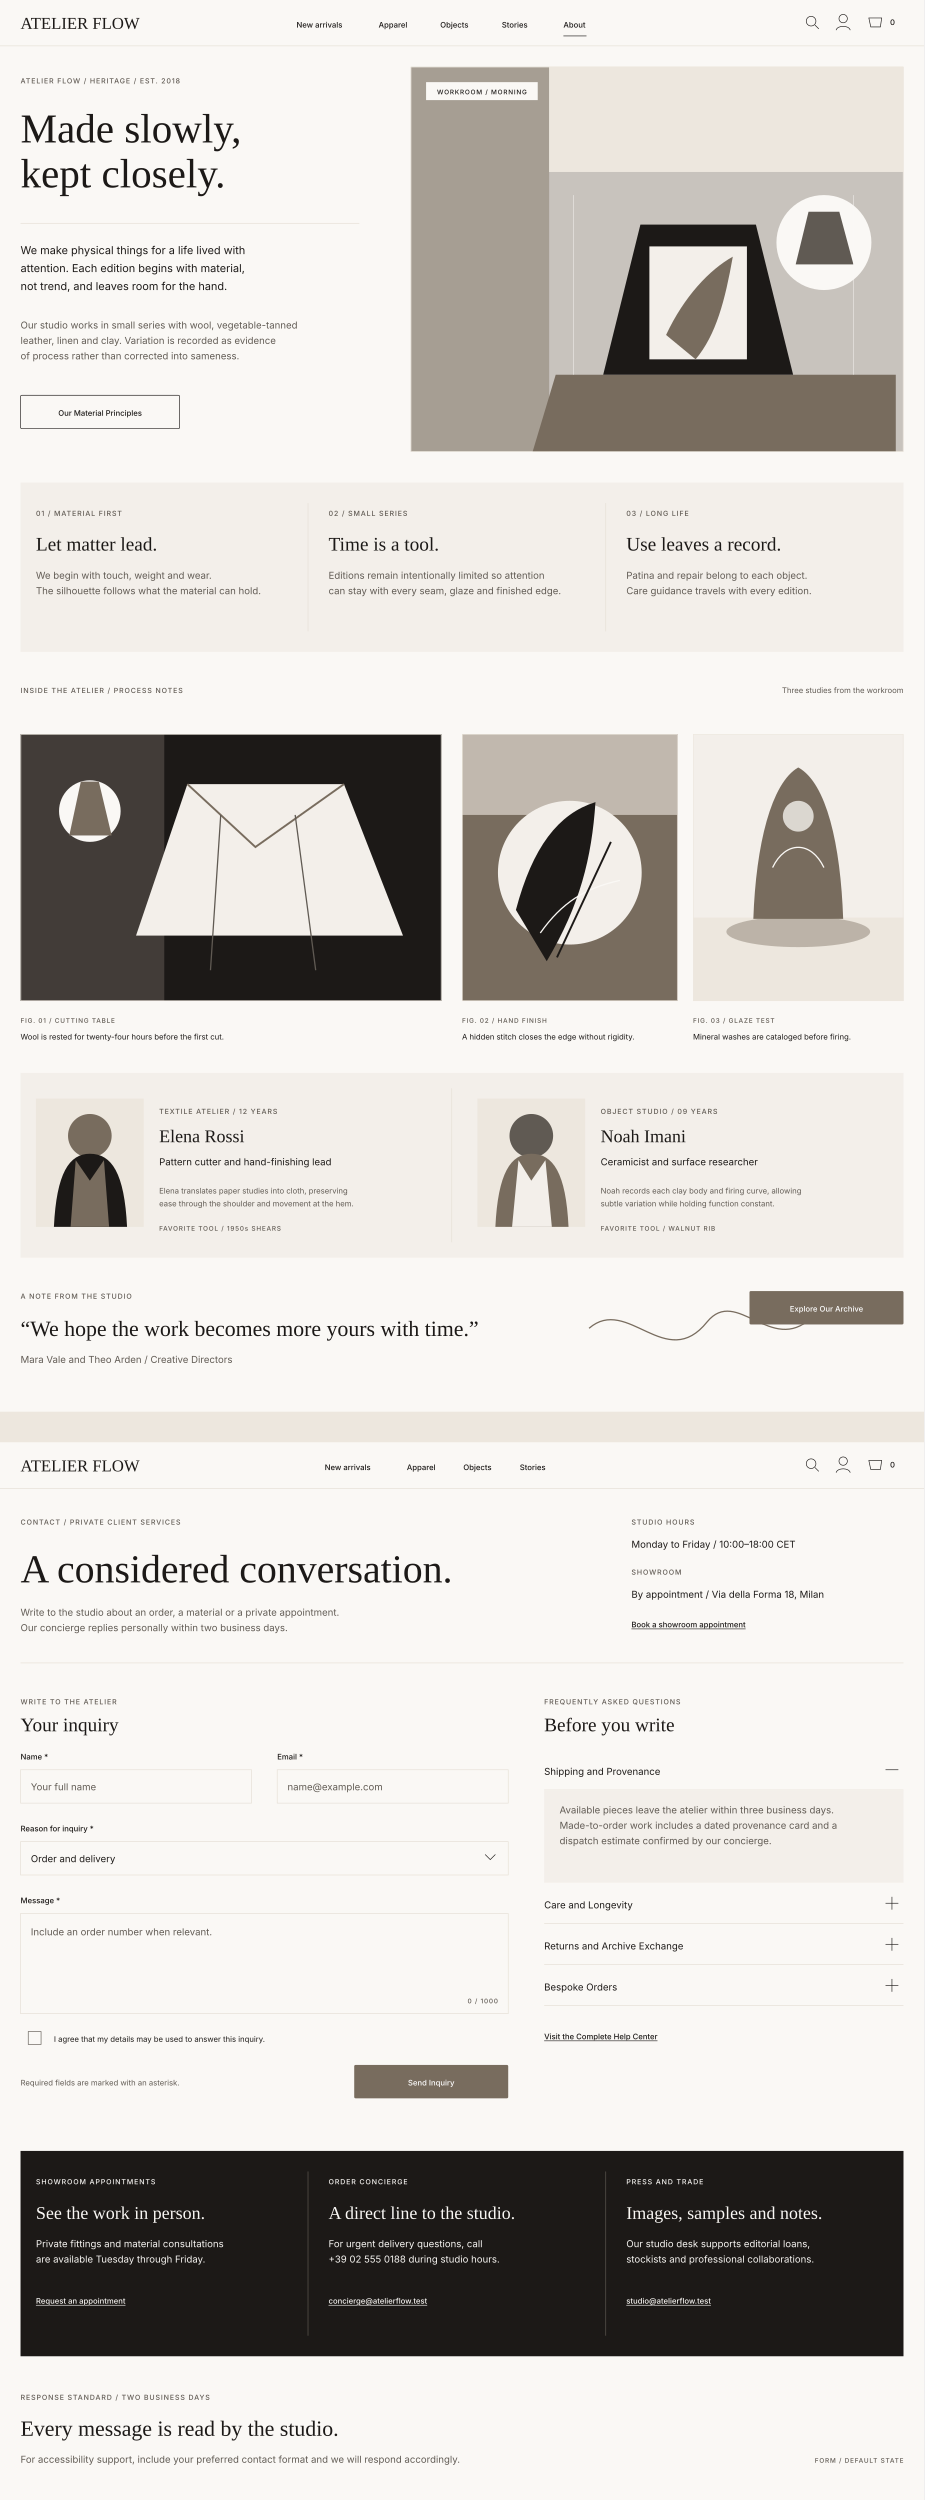
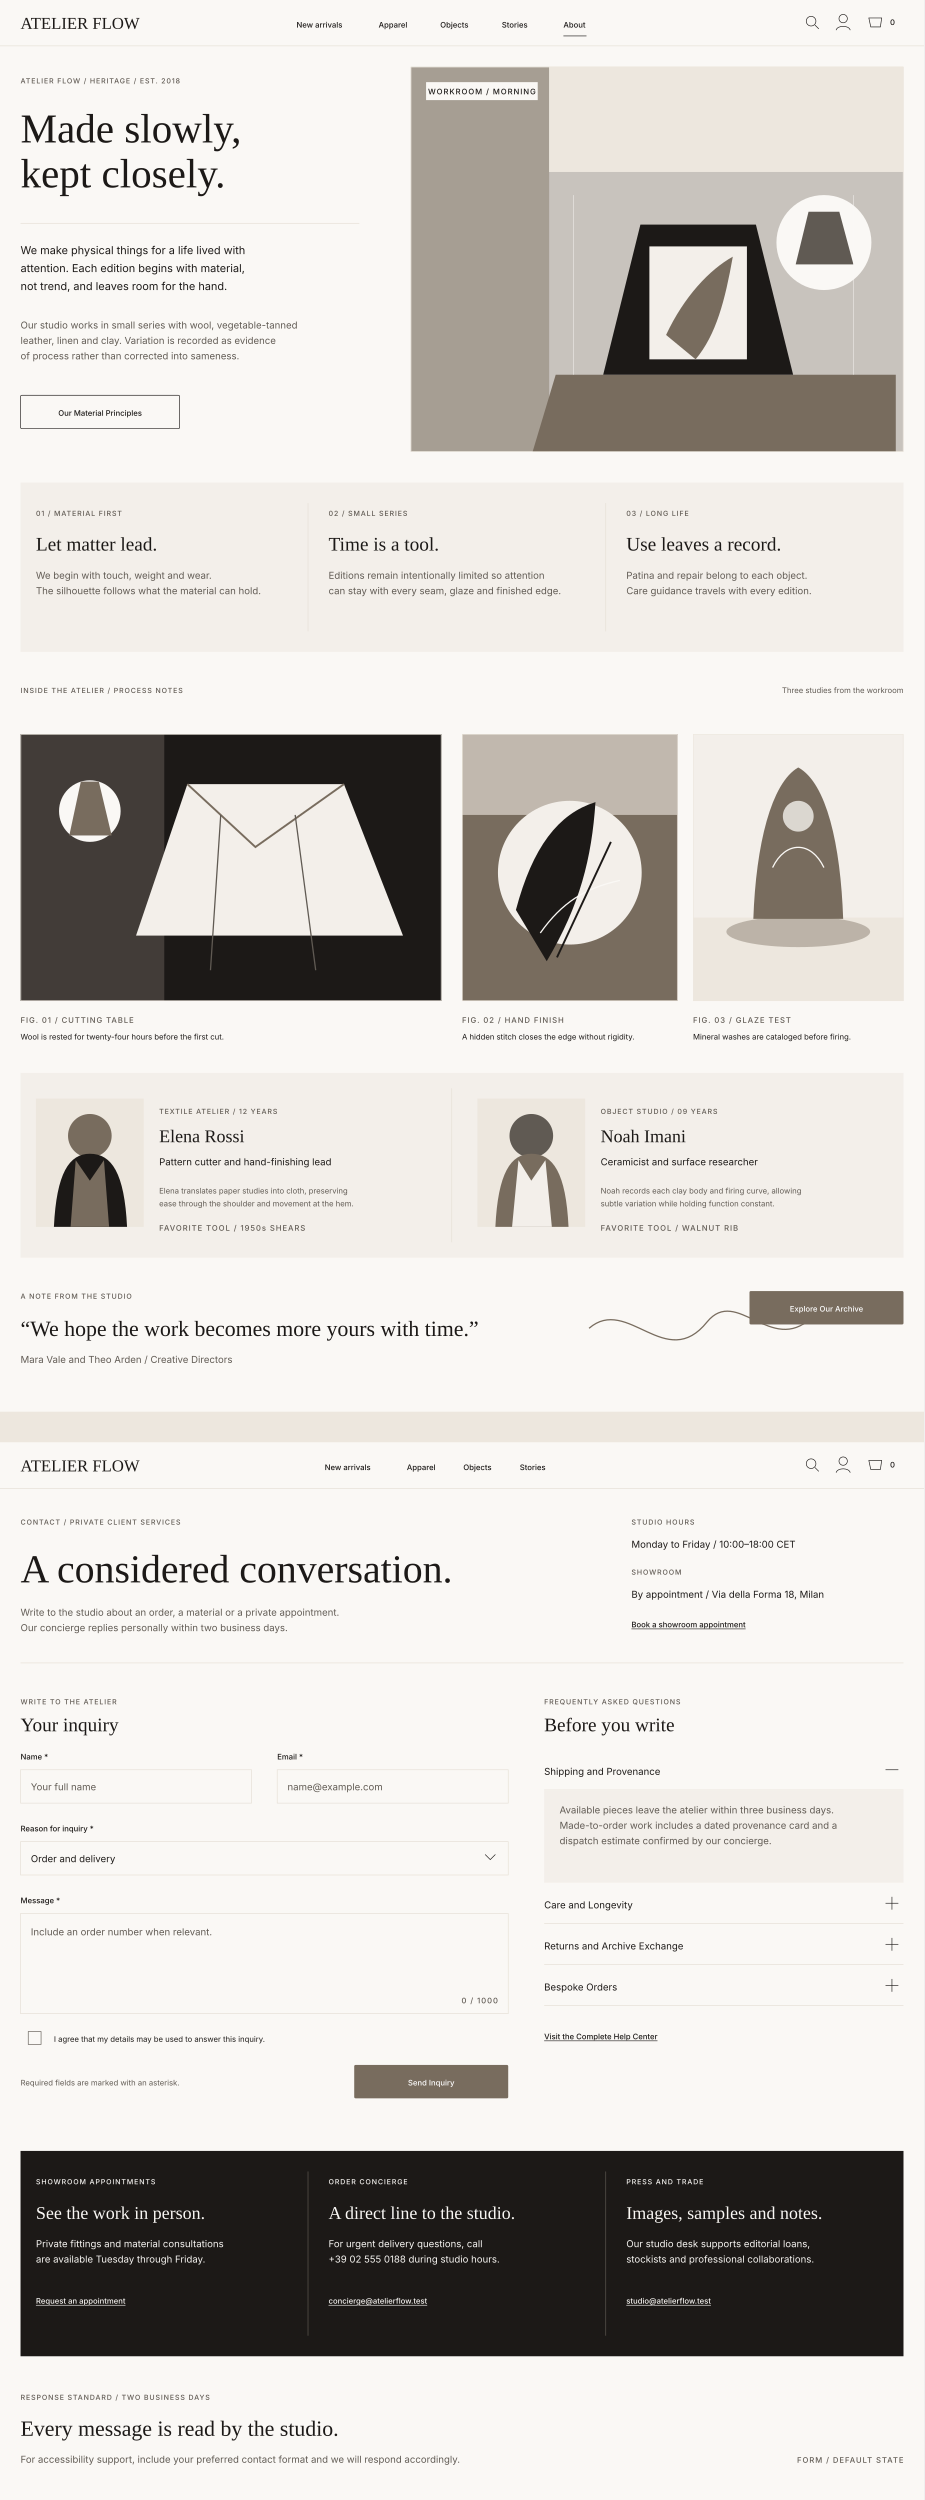
<svg xmlns="http://www.w3.org/2000/svg" width="1440" height="3896" viewBox="0 0 1440 3896" role="img" aria-labelledby="title desc">
  <defs>
    <style>
-       .serif { font-family: "Playfair Display", Georgia, "Times New Roman", serif; font-weight: 400; letter-spacing: 0; }
+       .serif { font-family: "Playfair Display", "Times New Roman", serif; font-weight: 400; letter-spacing: 0; }
      .sans { font-family: "Plus Jakarta Sans", -apple-system, BlinkMacSystemFont, sans-serif; font-weight: 400; letter-spacing: 0; }
      .paper { fill: #FAF8F5; }
      .surface { fill: #F3EFEA; }
      .subtle { fill: #EDE7DE; }
      .ink { fill: #1C1917; }
      .muted { fill: #605A53; }
      .accent { fill: #786C5E; }
      .white { fill: #FFFFFF; }
      .line { fill: none; stroke: #E5DFD5; stroke-width: 1; }
      .hairline { fill: none; stroke: #EDE7DE; stroke-width: 1; }
      .ink-line { fill: none; stroke: #1C1917; stroke-width: 1; }
      .muted-line { fill: none; stroke: #605A53; stroke-width: 1; }
      .eyebrow { font-family: "Plus Jakarta Sans", -apple-system, BlinkMacSystemFont, sans-serif; font-size: 11px; font-weight: 500; letter-spacing: 1.32px; }
      .label { font-family: "Plus Jakarta Sans", -apple-system, BlinkMacSystemFont, sans-serif; font-size: 12px; font-weight: 500; letter-spacing: 0; }
      .body { font-family: "Plus Jakarta Sans", -apple-system, BlinkMacSystemFont, sans-serif; font-size: 15px; font-weight: 400; letter-spacing: 0; }
      .reading { font-family: "Plus Jakarta Sans", -apple-system, BlinkMacSystemFont, sans-serif; font-size: 17px; font-weight: 400; letter-spacing: 0; }
      .small { font-family: "Plus Jakarta Sans", -apple-system, BlinkMacSystemFont, sans-serif; font-size: 12px; font-weight: 400; letter-spacing: 0; }
-       .micro { font-family: "Plus Jakarta Sans", -apple-system, BlinkMacSystemFont, sans-serif; font-size: 10px; font-weight: 500; letter-spacing: 1.2px; }
+       .micro { font-family: "Plus Jakarta Sans", -apple-system, BlinkMacSystemFont, sans-serif; font-size: 12px; font-weight: 500; letter-spacing: 1.44px; }
      .hit { fill: #FFFFFF; fill-opacity: 0; }
    </style>
    <clipPath id="about-hero-media">
      <rect x="640" y="104" width="768" height="600" />
    </clipPath>
    <clipPath id="gallery-wide">
      <rect x="32" y="1144" width="656" height="416" />
    </clipPath>
    <clipPath id="gallery-tall-one">
      <rect x="720" y="1144" width="336" height="416" />
    </clipPath>
    <clipPath id="gallery-tall-two">
      <rect x="1080" y="1144" width="328" height="416" />
    </clipPath>
    <clipPath id="artisan-one">
      <rect x="56" y="1712" width="168" height="200" />
    </clipPath>
    <clipPath id="artisan-two">
      <rect x="744" y="1712" width="168" height="200" />
    </clipPath>
  </defs>
  <rect id="Canvas-Background" width="1440" height="3896" class="subtle" />
  <g id="Section-About-Atelier" aria-label="Atelier story page, desktop 1440 by 2200">
    <rect width="1440" height="2200" class="paper" />
    <g id="About-Global-Header">
      <rect width="1440" height="72" class="paper" />
      <line x1="0" y1="71.5" x2="1440" y2="71.5" stroke="#E5DFD5" />
      <text x="32" y="45" class="serif ink" font-size="26">ATELIER FLOW</text>
      <g aria-label="New arrivals, 116 by 44">
        <rect x="452" y="14" width="116" height="44" class="hit" />
        <text x="462" y="43" class="label ink">New arrivals</text>
      </g>
      <g aria-label="Apparel, 88 by 44">
        <rect x="576" y="14" width="88" height="44" class="hit" />
        <text x="590" y="43" class="label ink">Apparel</text>
      </g>
      <g aria-label="Objects, 88 by 44">
        <rect x="672" y="14" width="88" height="44" class="hit" />
        <text x="686" y="43" class="label ink">Objects</text>
      </g>
      <g aria-label="Stories, 88 by 44">
        <rect x="768" y="14" width="88" height="44" class="hit" />
        <text x="782" y="43" class="label ink">Stories</text>
      </g>
      <g aria-label="About current page, 88 by 44">
        <rect x="864" y="14" width="88" height="44" class="hit" />
        <text x="878" y="43" class="label ink">About</text>
        <line x1="878" y1="56" x2="914" y2="56" stroke="#1C1917" />
      </g>
      <g aria-label="Search, 44 by 44">
        <rect x="1244" y="14" width="44" height="44" class="hit" />
        <circle cx="1264" cy="33" r="7.5" class="ink-line" />
        <line x1="1270" y1="39" x2="1276" y2="45" stroke="#1C1917" />
      </g>
      <g aria-label="Shopify account, 44 by 44">
        <rect x="1292" y="14" width="44" height="44" class="hit" />
        <circle cx="1314" cy="29" r="6.5" class="ink-line" />
        <path d="M1303 47 C1305 39 1323 39 1325 47" class="ink-line" />
      </g>
      <g aria-label="Cart, 68 by 44">
        <rect x="1340" y="14" width="68" height="44" class="hit" />
        <path d="M1354 28 H1374 L1372 42 H1357 Z" class="ink-line" />
        <text x="1387" y="39" class="label ink">0</text>
      </g>
    </g>
    <g id="About-Manifesto-Hero">
      <text x="32" y="130" class="eyebrow muted">ATELIER FLOW / HERITAGE / EST. 2018</text>
      <text x="32" y="222" class="serif ink" font-size="64">
        <tspan x="32" dy="0">Made slowly,</tspan>
        <tspan x="32" dy="70">kept closely.</tspan>
      </text>
      <line x1="32" y1="348" x2="560" y2="348" stroke="#E5DFD5" />
      <text x="32" y="396" class="reading ink">
        <tspan x="32" dy="0">We make physical things for a life lived with</tspan>
        <tspan x="32" dy="28">attention. Each edition begins with material,</tspan>
        <tspan x="32" dy="28">not trend, and leaves room for the hand.</tspan>
      </text>
      <text x="32" y="512" class="body muted">
        <tspan x="32" dy="0">Our studio works in small series with wool, vegetable-tanned</tspan>
        <tspan x="32" dy="24">leather, linen and clay. Variation is recorded as evidence</tspan>
        <tspan x="32" dy="24">of process rather than corrected into sameness.</tspan>
      </text>
      <g aria-label="Read our material principles, 248 by 52">
        <rect x="32" y="616" width="248" height="52" rx="2" class="paper" stroke="#1C1917" />
        <text x="156" y="648" class="label ink" text-anchor="middle">Our Material Principles</text>
      </g>
      <g id="About-Hero-Workshop-Media" clip-path="url(#about-hero-media)">
        <rect x="640" y="104" width="768" height="600" class="surface" />
        <rect x="640" y="104" width="216" height="600" class="accent" opacity="0.62" />
        <rect x="856" y="104" width="552" height="164" class="subtle" />
        <rect x="856" y="268" width="552" height="436" class="muted" opacity="0.3" />
        <path d="M866 584 L1396 584 L1396 704 L830 704 Z" class="accent" />
        <path d="M940 584 L998 350 H1178 L1236 584 Z" class="ink" />
        <rect x="1012" y="384" width="152" height="176" class="surface" />
        <path d="M1038 522 C1066 462 1106 420 1142 400 C1130 468 1116 522 1084 560 Z" class="accent" />
        <circle cx="1284" cy="378" r="74" class="paper" />
        <path d="M1240 412 L1260 330 H1308 L1330 412 Z" class="muted" />
        <line x1="1330" y1="304" x2="1330" y2="584" stroke="#FAF8F5" stroke-opacity="0.7" />
        <line x1="894" y1="304" x2="894" y2="584" stroke="#FAF8F5" stroke-opacity="0.7" />
        <rect x="664" y="128" width="174" height="28" class="paper" />
        <text x="751" y="147" class="micro ink" text-anchor="middle">WORKROOM / MORNING</text>
      </g>
      <rect x="640.5" y="104.5" width="767" height="599" class="hairline" />
    </g>
    <g id="About-Product-Philosophy">
      <rect x="32" y="752" width="1376" height="264" class="surface" />
      <g id="Philosophy-Material">
        <text x="56" y="804" class="eyebrow muted">01 / MATERIAL FIRST</text>
        <text x="56" y="858" class="serif ink" font-size="30">Let matter lead.</text>
        <text x="56" y="902" class="body muted">
          <tspan x="56" dy="0">We begin with touch, weight and wear.</tspan>
          <tspan x="56" dy="24">The silhouette follows what the material can hold.</tspan>
        </text>
      </g>
      <line x1="480" y1="784" x2="480" y2="984" stroke="#E5DFD5" />
      <g id="Philosophy-Slow-Series">
        <text x="512" y="804" class="eyebrow muted">02 / SMALL SERIES</text>
        <text x="512" y="858" class="serif ink" font-size="30">Time is a tool.</text>
        <text x="512" y="902" class="body muted">
          <tspan x="512" dy="0">Editions remain intentionally limited so attention</tspan>
          <tspan x="512" dy="24">can stay with every seam, glaze and finished edge.</tspan>
        </text>
      </g>
      <line x1="944" y1="784" x2="944" y2="984" stroke="#E5DFD5" />
      <g id="Philosophy-Longevity">
        <text x="976" y="804" class="eyebrow muted">03 / LONG LIFE</text>
        <text x="976" y="858" class="serif ink" font-size="30">Use leaves a record.</text>
        <text x="976" y="902" class="body muted">
          <tspan x="976" dy="0">Patina and repair belong to each object.</tspan>
          <tspan x="976" dy="24">Care guidance travels with every edition.</tspan>
        </text>
      </g>
    </g>
    <g id="About-Workshop-Gallery">
      <text x="32" y="1080" class="eyebrow muted">INSIDE THE ATELIER / PROCESS NOTES</text>
      <text x="1408" y="1080" class="small muted" text-anchor="end">Three studies from the workroom</text>
      <g id="Gallery-Frame-Cutting">
        <g clip-path="url(#gallery-wide)">
          <rect x="32" y="1144" width="656" height="416" class="ink" />
          <rect x="32" y="1144" width="224" height="416" class="muted" opacity="0.55" />
          <path d="M212 1458 L292 1222 H536 L628 1458 Z" class="surface" />
          <path d="M292 1222 L398 1320 L536 1222" fill="none" stroke="#786C5E" stroke-width="3" />
          <path d="M344 1270 L328 1512 M460 1270 L492 1512" fill="none" stroke="#605A53" stroke-width="2" />
          <circle cx="140" cy="1264" r="48" class="paper" />
          <path d="M108 1302 L126 1218 H154 L174 1302 Z" class="accent" />
        </g>
        <rect x="32.5" y="1144.5" width="655" height="415" class="hairline" />
        <text x="32" y="1594" class="micro muted">FIG. 01 / CUTTING TABLE</text>
        <text x="32" y="1620" class="small ink">Wool is rested for twenty-four hours before the first cut.</text>
      </g>
      <g id="Gallery-Frame-Stitching">
        <g clip-path="url(#gallery-tall-one)">
          <rect x="720" y="1144" width="336" height="416" class="accent" />
          <rect x="720" y="1144" width="336" height="126" class="subtle" opacity="0.62" />
          <circle cx="888" cy="1360" r="112" class="surface" />
          <path d="M804 1418 C830 1320 870 1268 928 1250 C922 1338 904 1410 852 1498 Z" class="ink" />
          <path d="M842 1454 C876 1406 912 1384 966 1372" fill="none" stroke="#FAF8F5" stroke-width="2" />
          <line x1="952" y1="1312" x2="868" y2="1492" stroke="#1C1917" stroke-width="3" />
        </g>
        <rect x="720.5" y="1144.5" width="335" height="415" class="hairline" />
        <text x="720" y="1594" class="micro muted">FIG. 02 / HAND FINISH</text>
        <text x="720" y="1620" class="small ink">A hidden stitch closes the edge without rigidity.</text>
      </g>
      <g id="Gallery-Frame-Glazing">
        <g clip-path="url(#gallery-tall-two)">
          <rect x="1080" y="1144" width="328" height="416" class="surface" />
          <rect x="1080" y="1430" width="328" height="130" class="subtle" />
          <ellipse cx="1244" cy="1452" rx="112" ry="24" class="accent" opacity="0.42" />
          <path d="M1174 1432 C1178 1316 1202 1220 1244 1196 C1288 1220 1310 1316 1314 1432 Z" class="accent" />
          <path d="M1204 1352 C1224 1310 1264 1310 1284 1352" fill="none" stroke="#FAF8F5" stroke-width="2" />
          <circle cx="1244" cy="1272" r="24" class="paper" opacity="0.76" />
        </g>
        <rect x="1080.5" y="1144.5" width="327" height="415" class="hairline" />
        <text x="1080" y="1594" class="micro muted">FIG. 03 / GLAZE TEST</text>
        <text x="1080" y="1620" class="small ink">Mineral washes are cataloged before firing.</text>
      </g>
    </g>
    <g id="About-Artisan-Profiles">
      <rect x="32" y="1672" width="1376" height="288" class="surface" />
      <g id="Artisan-Profile-Elena">
        <g clip-path="url(#artisan-one)">
          <rect x="56" y="1712" width="168" height="200" class="subtle" />
          <circle cx="140" cy="1770" r="34" class="accent" />
          <path d="M84 1912 C88 1828 108 1798 140 1798 C174 1798 194 1828 198 1912 Z" class="ink" />
          <path d="M118 1808 L140 1840 L162 1808 L170 1912 H110 Z" class="accent" />
        </g>
        <text x="248" y="1736" class="eyebrow muted">TEXTILE ATELIER / 12 YEARS</text>
        <text x="248" y="1780" class="serif ink" font-size="28">Elena Rossi</text>
        <text x="248" y="1816" class="body ink">Pattern cutter and hand-finishing lead</text>
        <text x="248" y="1860" class="small muted">
          <tspan x="248" dy="0">Elena translates paper studies into cloth, preserving</tspan>
          <tspan x="248" dy="20">ease through the shoulder and movement at the hem.</tspan>
        </text>
        <text x="248" y="1918" class="micro muted">FAVORITE TOOL / 1950s SHEARS</text>
      </g>
      <line x1="704" y1="1696" x2="704" y2="1936" stroke="#E5DFD5" />
      <g id="Artisan-Profile-Noah">
        <g clip-path="url(#artisan-two)">
          <rect x="744" y="1712" width="168" height="200" class="subtle" />
          <circle cx="828" cy="1770" r="34" class="muted" />
          <path d="M772 1912 C776 1828 796 1798 828 1798 C862 1798 882 1828 886 1912 Z" class="accent" />
          <path d="M808 1808 L828 1840 L850 1808 L860 1912 H798 Z" class="surface" />
        </g>
        <text x="936" y="1736" class="eyebrow muted">OBJECT STUDIO / 09 YEARS</text>
        <text x="936" y="1780" class="serif ink" font-size="28">Noah Imani</text>
        <text x="936" y="1816" class="body ink">Ceramicist and surface researcher</text>
        <text x="936" y="1860" class="small muted">
          <tspan x="936" dy="0">Noah records each clay body and firing curve, allowing</tspan>
          <tspan x="936" dy="20">subtle variation while holding function constant.</tspan>
        </text>
        <text x="936" y="1918" class="micro muted">FAVORITE TOOL / WALNUT RIB</text>
      </g>
    </g>
    <g id="About-Signature-Close">
      <text x="32" y="2024" class="eyebrow muted">A NOTE FROM THE STUDIO</text>
      <text x="32" y="2082" class="serif ink" font-size="34">“We hope the work becomes more yours with time.”</text>
      <text x="32" y="2124" class="body muted">Mara Vale and Theo Arden / Creative Directors</text>
      <path d="M918 2070 C978 2018 1038 2140 1102 2060 C1148 2004 1202 2112 1264 2054" fill="none" stroke="#786C5E" stroke-width="2" />
      <g id="Explore-Archive-Button" aria-label="Explore our archive, 240 by 52">
        <rect x="1168" y="2012" width="240" height="52" rx="2" class="accent" />
        <text x="1288" y="2044" class="label white" text-anchor="middle">Explore Our Archive</text>
      </g>
    </g>
  </g>
  <g id="Section-Contact-FAQ" transform="translate(0 2248)" aria-label="Contact and FAQ page, desktop 1440 by 1648">
    <rect width="1440" height="1648" class="paper" />
    <g id="Contact-Global-Header">
      <rect width="1440" height="72" class="paper" />
      <line x1="0" y1="71.5" x2="1440" y2="71.5" stroke="#E5DFD5" />
      <text x="32" y="45" class="serif ink" font-size="26">ATELIER FLOW</text>
      <text x="506" y="43" class="label ink">New arrivals</text>
      <text x="634" y="43" class="label ink">Apparel</text>
      <text x="722" y="43" class="label ink">Objects</text>
      <text x="810" y="43" class="label ink">Stories</text>
      <g aria-label="Search, 44 by 44">
        <rect x="1244" y="14" width="44" height="44" class="hit" />
        <circle cx="1264" cy="33" r="7.5" class="ink-line" />
        <line x1="1270" y1="39" x2="1276" y2="45" stroke="#1C1917" />
      </g>
      <g aria-label="Shopify account, 44 by 44">
        <rect x="1292" y="14" width="44" height="44" class="hit" />
        <circle cx="1314" cy="29" r="6.5" class="ink-line" />
        <path d="M1303 47 C1305 39 1323 39 1325 47" class="ink-line" />
      </g>
      <g aria-label="Cart, 68 by 44">
        <rect x="1340" y="14" width="68" height="44" class="hit" />
        <path d="M1354 28 H1374 L1372 42 H1357 Z" class="ink-line" />
        <text x="1387" y="39" class="label ink">0</text>
      </g>
    </g>
    <g id="Contact-Editorial-Header">
      <text x="32" y="128" class="eyebrow muted">CONTACT / PRIVATE CLIENT SERVICES</text>
      <text x="32" y="218" class="serif ink" font-size="62">A considered conversation.</text>
      <text x="32" y="270" class="body muted">
        <tspan x="32" dy="0">Write to the studio about an order, a material or a private appointment.</tspan>
        <tspan x="32" dy="24">Our concierge replies personally within two business days.</tspan>
      </text>
      <g id="Contact-Service-Details">
        <text x="984" y="128" class="eyebrow muted">STUDIO HOURS</text>
        <text x="984" y="164" class="body ink">Monday to Friday / 10:00–18:00 CET</text>
        <text x="984" y="206" class="eyebrow muted">SHOWROOM</text>
        <text x="984" y="242" class="body ink">By appointment / Via della Forma 18, Milan</text>
        <g aria-label="Book a showroom appointment, 260 by 44">
          <rect x="984" y="260" width="260" height="44" class="hit" />
          <text x="984" y="288" class="label ink" text-decoration="underline">Book a showroom appointment</text>
        </g>
      </g>
      <line x1="32" y1="343.5" x2="1408" y2="343.5" stroke="#E5DFD5" />
    </g>
    <g id="Contact-Form" aria-label="Accessible contact form">
      <text x="32" y="408" class="eyebrow muted">WRITE TO THE ATELIER</text>
      <text x="32" y="450" class="serif ink" font-size="30">Your inquiry</text>
      <g id="Contact-Name-Field" aria-label="Name field, 360 by 52">
        <text x="32" y="494" class="label ink">Name *</text>
        <rect x="32" y="510" width="360" height="52" class="paper" stroke="#E5DFD5" />
        <text x="48" y="542" class="body muted">Your full name</text>
      </g>
      <g id="Contact-Email-Field" aria-label="Email field, 360 by 52">
        <text x="432" y="494" class="label ink">Email *</text>
        <rect x="432" y="510" width="360" height="52" class="paper" stroke="#E5DFD5" />
        <text x="448" y="542" class="body muted">name@example.com</text>
      </g>
      <g id="Contact-Reason-Field" aria-label="Inquiry reason select, 760 by 52">
        <text x="32" y="606" class="label ink">Reason for inquiry *</text>
        <rect x="32" y="622" width="760" height="52" class="paper" stroke="#E5DFD5" />
        <text x="48" y="654" class="body ink">Order and delivery</text>
        <path d="M756 642 L764 650 L772 642" class="ink-line" />
      </g>
      <g id="Contact-Message-Field" aria-label="Message field, 760 by 156">
        <text x="32" y="718" class="label ink">Message *</text>
        <rect x="32" y="734" width="760" height="156" class="paper" stroke="#E5DFD5" />
        <text x="48" y="768" class="body muted">Include an order number when relevant.</text>
        <text x="776" y="874" class="micro muted" text-anchor="end">0 / 1000</text>
      </g>
      <g id="Contact-Consent" aria-label="Privacy consent checkbox, 760 by 44">
        <rect x="32" y="906" width="44" height="44" class="hit" />
        <rect x="44" y="918" width="20" height="20" class="paper" stroke="#605A53" />
        <text x="84" y="934" class="small ink">I agree that my details may be used to answer this inquiry.</text>
      </g>
      <g id="Contact-Submit" aria-label="Send inquiry, 240 by 52">
        <rect x="552" y="970" width="240" height="52" rx="2" class="accent" />
        <text x="672" y="1002" class="label white" text-anchor="middle">Send Inquiry</text>
      </g>
      <text x="32" y="1002" class="small muted">Required fields are marked with an asterisk.</text>
    </g>
    <g id="Contact-FAQ">
      <text x="848" y="408" class="eyebrow muted">FREQUENTLY ASKED QUESTIONS</text>
      <text x="848" y="450" class="serif ink" font-size="30">Before you write</text>
      <g id="FAQ-Shipping-Expanded">
        <g aria-label="Shipping and provenance expanded, 560 by 64">
          <rect x="848" y="478" width="560" height="64" class="hit" />
          <text x="848" y="518" class="body ink">Shipping and Provenance</text>
          <path d="M1380 510 H1400" class="ink-line" />
        </g>
        <line x1="848" y1="541.5" x2="1408" y2="541.5" stroke="#E5DFD5" />
        <rect x="848" y="542" width="560" height="144" class="surface" />
        <text x="872" y="578" class="body muted">
          <tspan x="872" dy="0">Available pieces leave the atelier within three business days.</tspan>
          <tspan x="872" dy="24">Made-to-order work includes a dated provenance card and a</tspan>
          <tspan x="872" dy="24">dispatch estimate confirmed by our concierge.</tspan>
        </text>
      </g>
      <g id="FAQ-Care" aria-label="Care and longevity collapsed, 560 by 64">
        <rect x="848" y="686" width="560" height="64" class="hit" />
        <text x="848" y="726" class="body ink">Care and Longevity</text>
        <path d="M1380 718 H1400 M1390 708 V728" class="ink-line" />
      </g>
      <line x1="848" y1="749.5" x2="1408" y2="749.5" stroke="#E5DFD5" />
      <g id="FAQ-Returns" aria-label="Returns and archive exchange collapsed, 560 by 64">
        <rect x="848" y="750" width="560" height="64" class="hit" />
        <text x="848" y="790" class="body ink">Returns and Archive Exchange</text>
        <path d="M1380 782 H1400 M1390 772 V792" class="ink-line" />
      </g>
      <line x1="848" y1="813.5" x2="1408" y2="813.5" stroke="#E5DFD5" />
      <g id="FAQ-Bespoke" aria-label="Bespoke orders collapsed, 560 by 64">
        <rect x="848" y="814" width="560" height="64" class="hit" />
        <text x="848" y="854" class="body ink">Bespoke Orders</text>
        <path d="M1380 846 H1400 M1390 836 V856" class="ink-line" />
      </g>
      <line x1="848" y1="877.5" x2="1408" y2="877.5" stroke="#E5DFD5" />
      <g aria-label="Visit complete help center, 220 by 44">
        <rect x="848" y="902" width="220" height="44" class="hit" />
        <text x="848" y="930" class="label ink" text-decoration="underline">Visit the Complete Help Center</text>
      </g>
    </g>
    <g id="Contact-Service-Band">
      <rect x="32" y="1104" width="1376" height="320" class="ink" />
      <g id="Service-Showroom">
        <text x="56" y="1156" class="eyebrow paper">SHOWROOM APPOINTMENTS</text>
        <text x="56" y="1210" class="serif paper" font-size="28">See the work in person.</text>
        <text x="56" y="1254" class="body paper">
          <tspan x="56" dy="0">Private fittings and material consultations</tspan>
          <tspan x="56" dy="24">are available Tuesday through Friday.</tspan>
        </text>
        <g aria-label="Request an appointment, 220 by 44">
          <rect x="56" y="1314" width="220" height="44" class="hit" />
          <text x="56" y="1342" class="label paper" text-decoration="underline">Request an appointment</text>
        </g>
      </g>
      <line x1="480" y1="1136" x2="480" y2="1392" stroke="#605A53" />
      <g id="Service-Concierge">
        <text x="512" y="1156" class="eyebrow paper">ORDER CONCIERGE</text>
        <text x="512" y="1210" class="serif paper" font-size="28">A direct line to the studio.</text>
        <text x="512" y="1254" class="body paper">
          <tspan x="512" dy="0">For urgent delivery questions, call</tspan>
          <tspan x="512" dy="24">+39 02 555 0188 during studio hours.</tspan>
        </text>
        <g aria-label="Email order concierge, 220 by 44">
          <rect x="512" y="1314" width="220" height="44" class="hit" />
          <text x="512" y="1342" class="label paper" text-decoration="underline">concierge@atelierflow.test</text>
        </g>
      </g>
      <line x1="944" y1="1136" x2="944" y2="1392" stroke="#605A53" />
      <g id="Service-Press">
        <text x="976" y="1156" class="eyebrow paper">PRESS AND TRADE</text>
        <text x="976" y="1210" class="serif paper" font-size="28">Images, samples and notes.</text>
        <text x="976" y="1254" class="body paper">
          <tspan x="976" dy="0">Our studio desk supports editorial loans,</tspan>
          <tspan x="976" dy="24">stockists and professional collaborations.</tspan>
        </text>
        <g aria-label="Contact studio desk, 220 by 44">
          <rect x="976" y="1314" width="220" height="44" class="hit" />
          <text x="976" y="1342" class="label paper" text-decoration="underline">studio@atelierflow.test</text>
        </g>
      </g>
    </g>
    <g id="Contact-Response-Note">
      <text x="32" y="1492" class="eyebrow muted">RESPONSE STANDARD / TWO BUSINESS DAYS</text>
      <text x="32" y="1548" class="serif ink" font-size="34">Every message is read by the studio.</text>
      <text x="32" y="1590" class="body muted">For accessibility support, include your preferred contact format and we will respond accordingly.</text>
      <text x="1408" y="1590" class="micro muted" text-anchor="end">FORM / DEFAULT STATE</text>
    </g>
  </g>
</svg>
